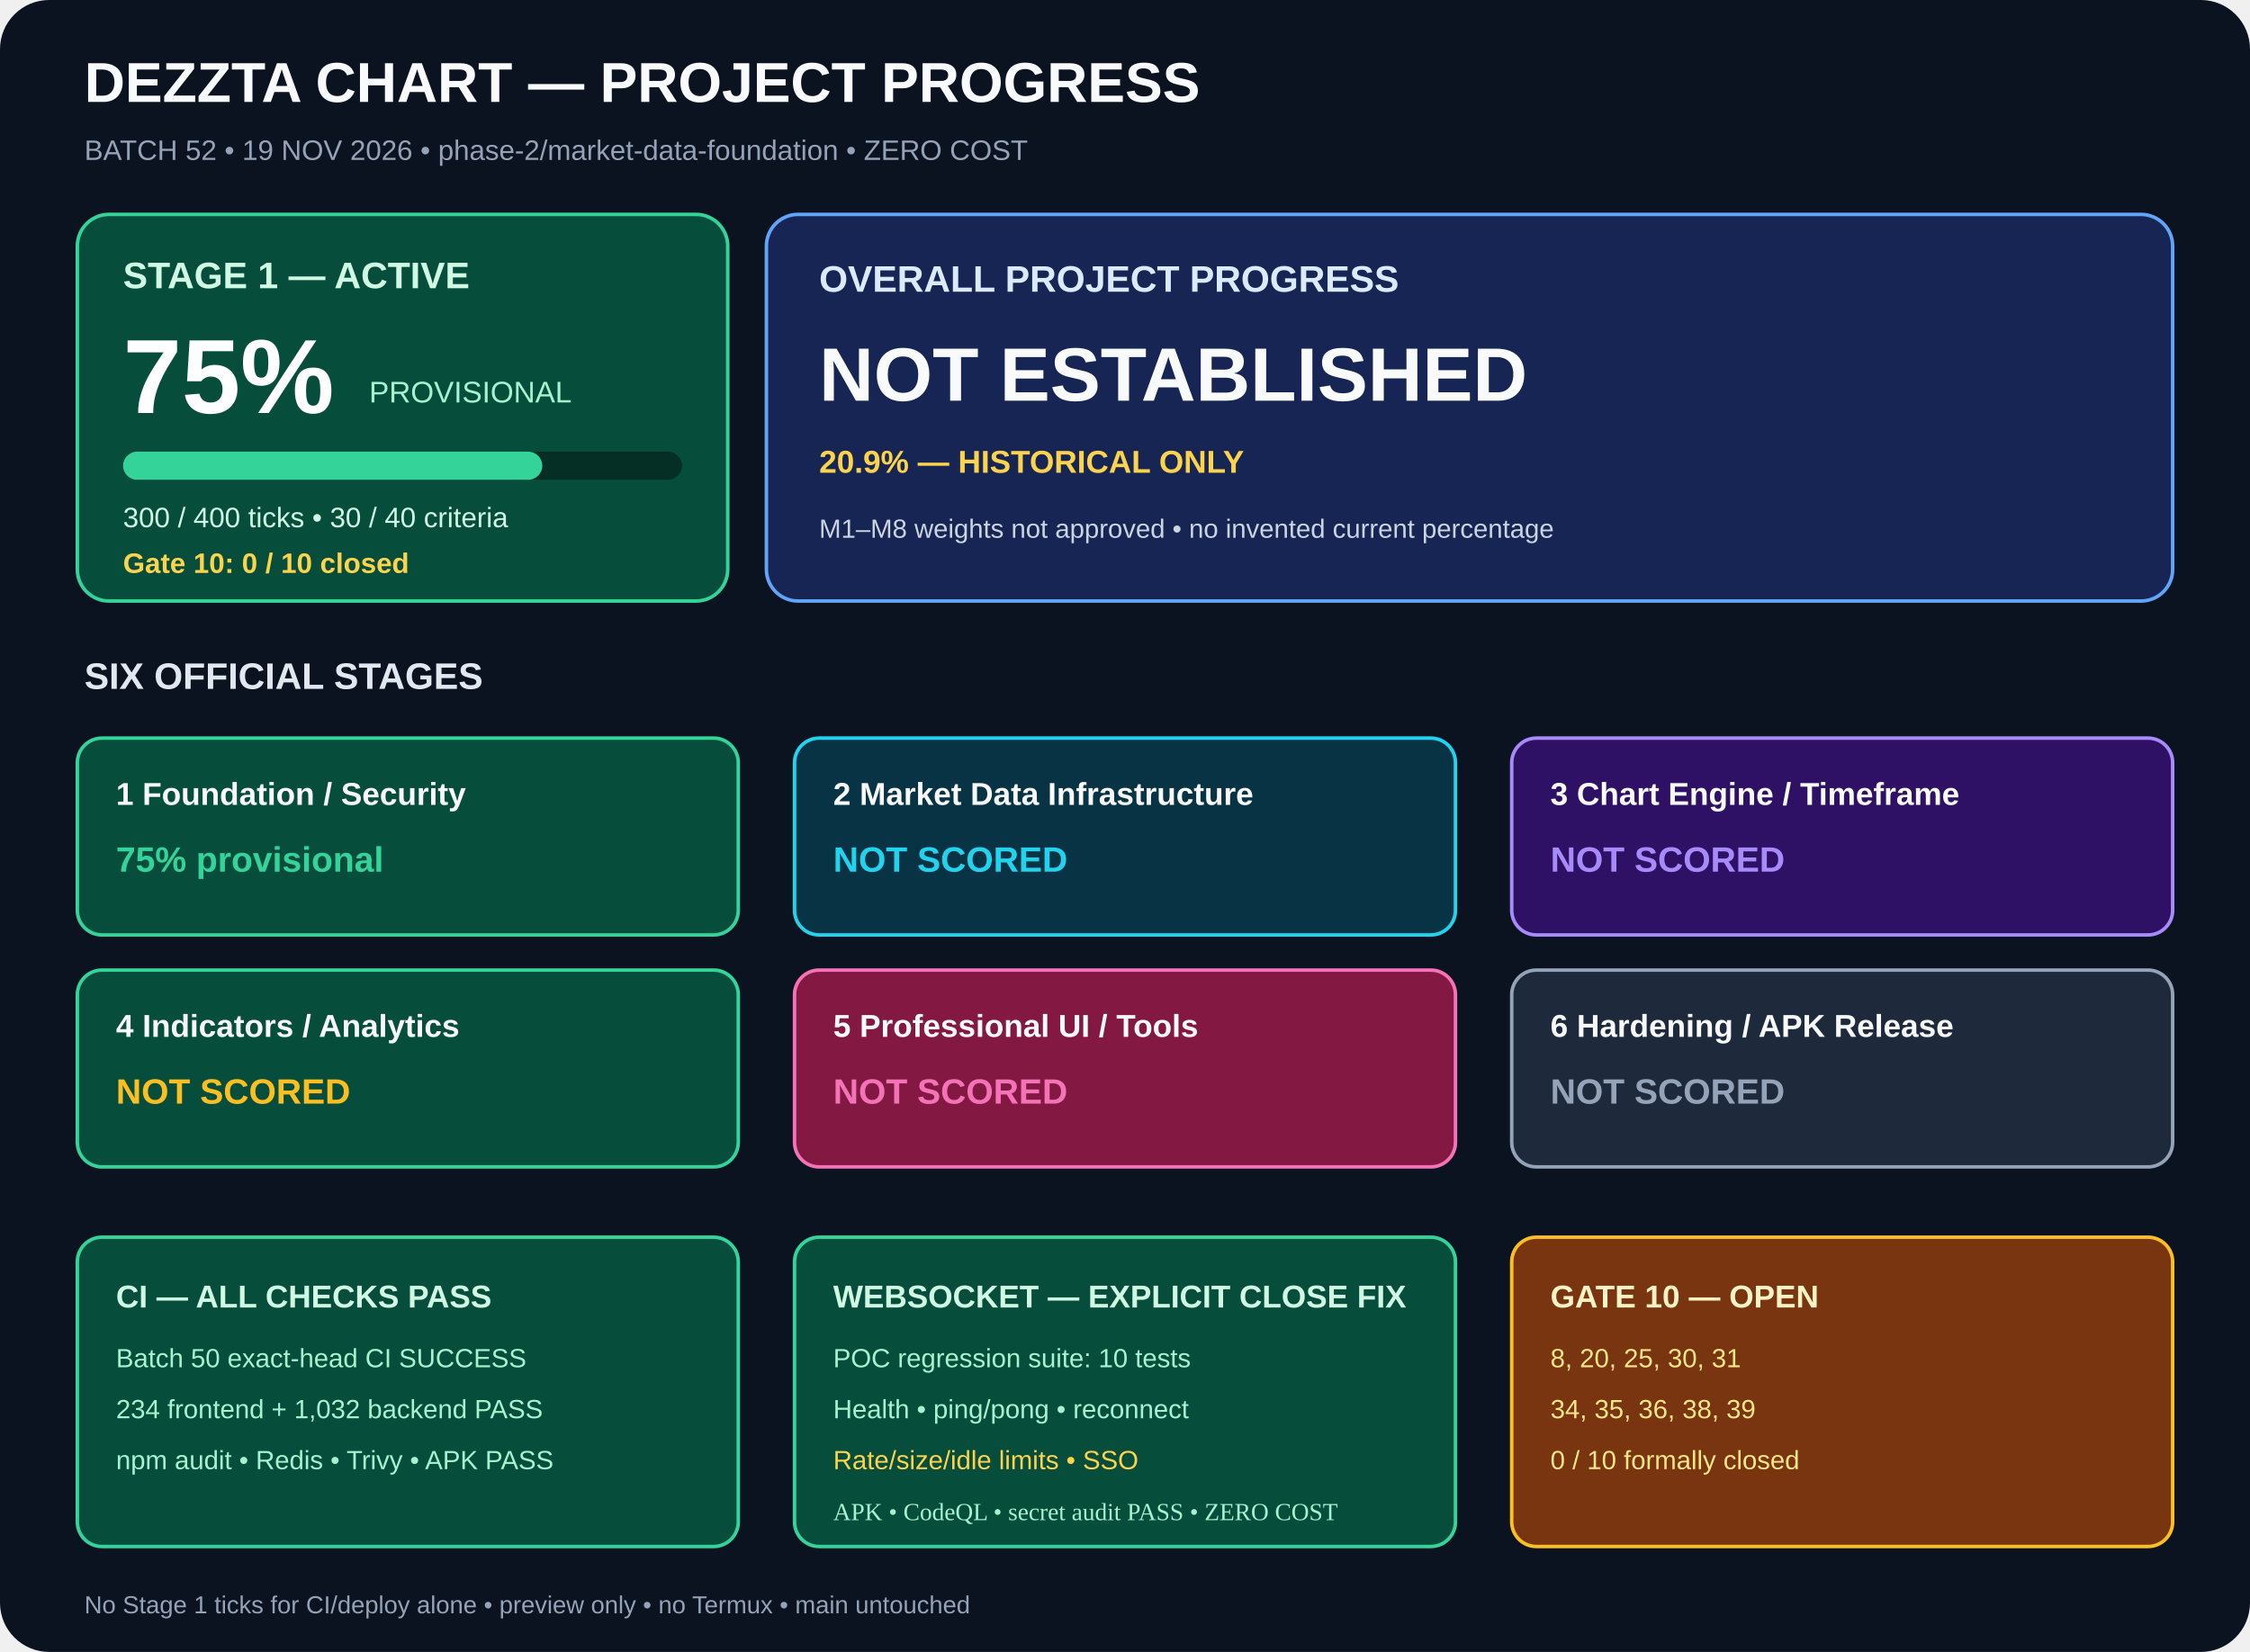
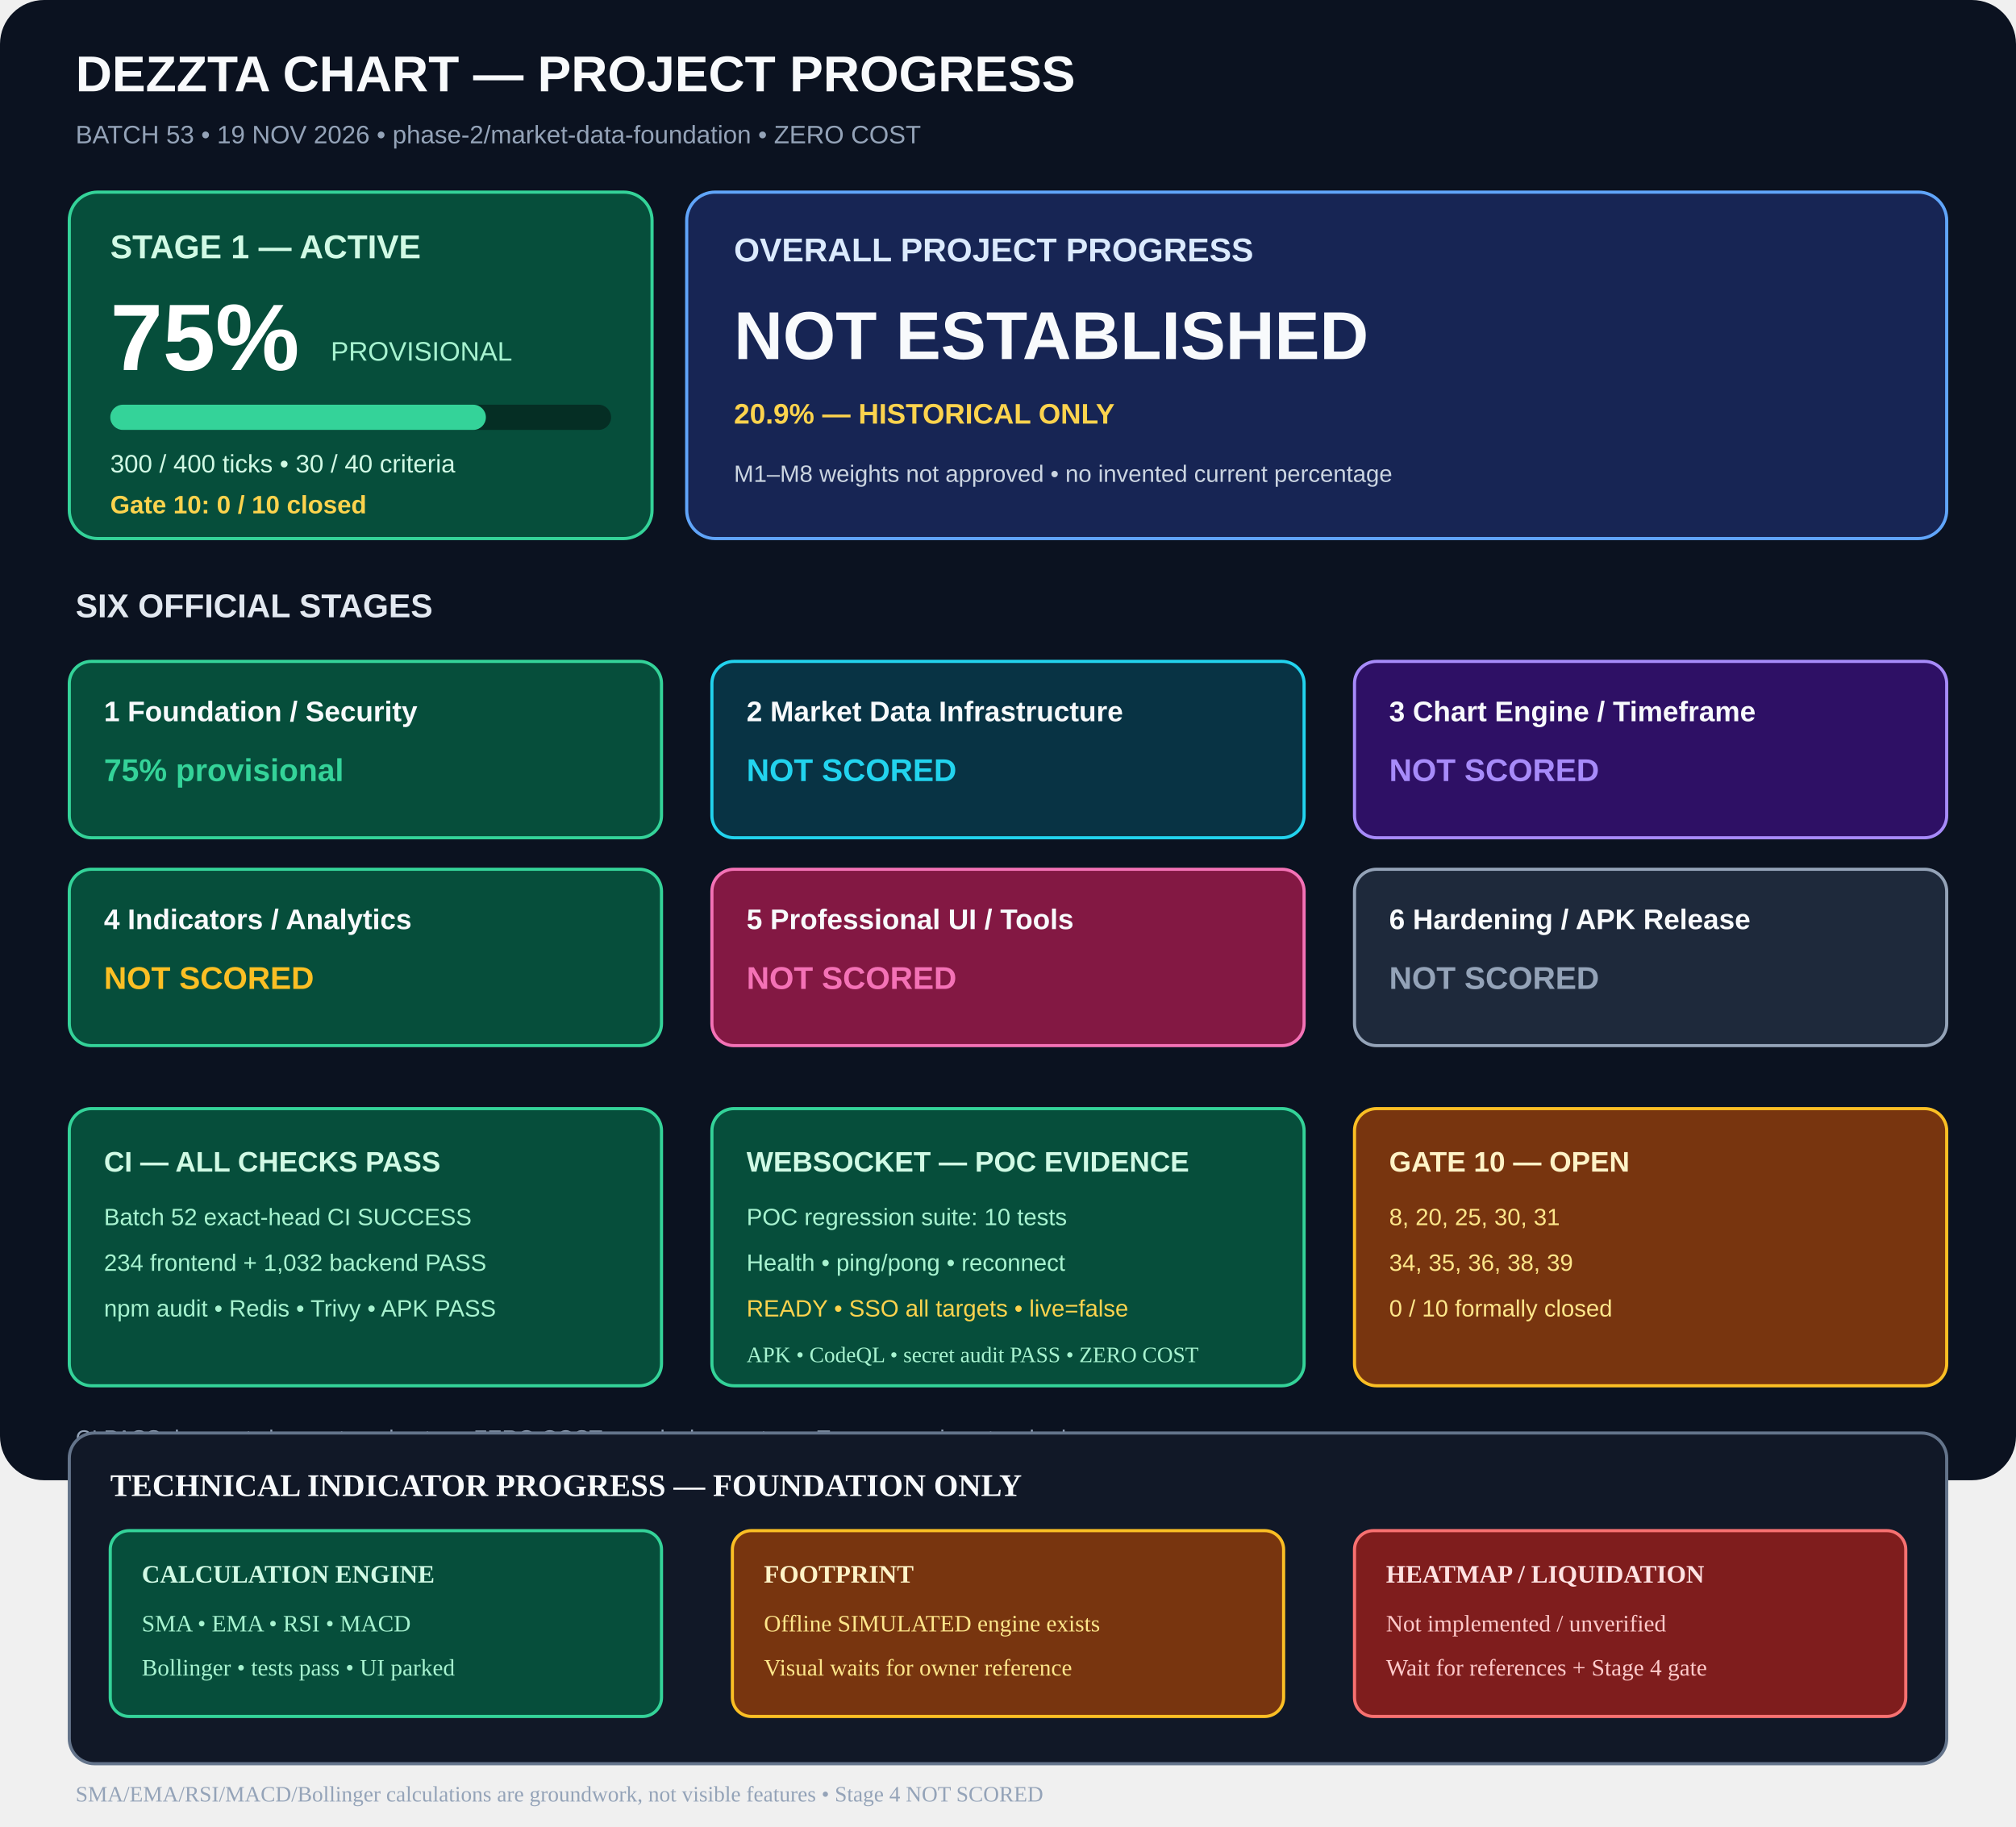
- <svg xmlns="http://www.w3.org/2000/svg" width="1280" height="940" viewBox="0 0 1280 940" role="img" aria-labelledby="title desc">
+ <svg xmlns="http://www.w3.org/2000/svg" width="1280" height="1160" viewBox="0 0 1280 1160" role="img" aria-labelledby="title desc">
  <rect width="1280" height="940" rx="28" fill="#0b1220" />
  <g font-family="Arial,sans-serif">
    <text x="48" y="58" fill="#f8fafc" font-size="32" font-weight="700">DEZZTA CHART — PROJECT PROGRESS</text>
-     <text x="48" y="91" fill="#94a3b8" font-size="16">BATCH 52 • 19 NOV 2026 • phase-2/market-data-foundation • ZERO COST</text>
+     <text x="48" y="91" fill="#94a3b8" font-size="16">BATCH 53 • 19 NOV 2026 • phase-2/market-data-foundation • ZERO COST</text>
    <rect x="44" y="122" width="370" height="220" rx="18" fill="#064e3b" stroke="#34d399" stroke-width="2" />
    <text x="70" y="164" fill="#d1fae5" font-size="21" font-weight="700">STAGE 1 — ACTIVE</text>
    <text x="70" y="235" fill="#fff" font-size="60" font-weight="700">75%</text>
    <text x="210" y="229" fill="#a7f3d0" font-size="17">PROVISIONAL</text>
    <rect x="70" y="257" width="318" height="16" rx="8" fill="#052e24" />
    <rect x="70" y="257" width="238.5" height="16" rx="8" fill="#34d399" />
    <text x="70" y="300" fill="#d1fae5" font-size="16">300 / 400 ticks • 30 / 40 criteria</text>
    <text x="70" y="326" fill="#fcd34d" font-size="16" font-weight="700">Gate 10: 0 / 10 closed</text>
    <rect x="436" y="122" width="800" height="220" rx="18" fill="#172554" stroke="#60a5fa" stroke-width="2" />
    <text x="466" y="166" fill="#dbeafe" font-size="21" font-weight="700">OVERALL PROJECT PROGRESS</text>
    <text x="466" y="228" fill="#f8fafc" font-size="43" font-weight="700">NOT ESTABLISHED</text>
    <text x="466" y="269" fill="#fcd34d" font-size="18" font-weight="700">20.9% — HISTORICAL ONLY</text>
    <text x="466" y="306" fill="#cbd5e1" font-size="15">M1–M8 weights not approved • no invented current percentage</text>
    <text x="48" y="392" fill="#e2e8f0" font-size="21" font-weight="700">SIX OFFICIAL STAGES</text>
    <rect x="44" y="420" width="376" height="112" rx="14" fill="#064e3b" stroke="#34d399" stroke-width="2" />
    <text x="66" y="458" fill="#f8fafc" font-size="18" font-weight="700">1  Foundation / Security</text>
    <text x="66" y="496" fill="#34d399" font-size="20" font-weight="700">75% provisional</text>
    <rect x="452" y="420" width="376" height="112" rx="14" fill="#083344" stroke="#22d3ee" stroke-width="2" />
    <text x="474" y="458" fill="#f8fafc" font-size="18" font-weight="700">2  Market Data Infrastructure</text>
    <text x="474" y="496" fill="#22d3ee" font-size="20" font-weight="700">NOT SCORED</text>
    <rect x="860" y="420" width="376" height="112" rx="14" fill="#2e1065" stroke="#a78bfa" stroke-width="2" />
    <text x="882" y="458" fill="#f8fafc" font-size="18" font-weight="700">3  Chart Engine / Timeframe</text>
    <text x="882" y="496" fill="#a78bfa" font-size="20" font-weight="700">NOT SCORED</text>
    <rect x="44" y="552" width="376" height="112" rx="14" fill="#064e3b" stroke="#34d399" stroke-width="2" />
    <text x="66" y="590" fill="#f8fafc" font-size="18" font-weight="700">4  Indicators / Analytics</text>
    <text x="66" y="628" fill="#fbbf24" font-size="20" font-weight="700">NOT SCORED</text>
    <rect x="452" y="552" width="376" height="112" rx="14" fill="#831843" stroke="#f472b6" stroke-width="2" />
    <text x="474" y="590" fill="#f8fafc" font-size="18" font-weight="700">5  Professional UI / Tools</text>
    <text x="474" y="628" fill="#f472b6" font-size="20" font-weight="700">NOT SCORED</text>
    <rect x="860" y="552" width="376" height="112" rx="14" fill="#1e293b" stroke="#94a3b8" stroke-width="2" />
    <text x="882" y="590" fill="#f8fafc" font-size="18" font-weight="700">6  Hardening / APK Release</text>
    <text x="882" y="628" fill="#94a3b8" font-size="20" font-weight="700">NOT SCORED</text>
    <rect x="44" y="704" width="376" height="176" rx="14" fill="#064e3b" stroke="#34d399" stroke-width="2" />
    <text x="66" y="744" fill="#d1fae5" font-size="18" font-weight="700">CI — ALL CHECKS PASS</text>
-     <text x="66" y="778" fill="#a7f3d0" font-size="15">Batch 50 exact-head CI SUCCESS</text>
+     <text x="66" y="778" fill="#a7f3d0" font-size="15">Batch 52 exact-head CI SUCCESS</text>
    <text x="66" y="807" fill="#a7f3d0" font-size="15">234 frontend + 1,032 backend PASS</text>
    <text x="66" y="836" fill="#a7f3d0" font-size="15">npm audit • Redis • Trivy • APK PASS</text>
    <rect x="452" y="704" width="376" height="176" rx="14" fill="#064e3b" stroke="#34d399" stroke-width="2" />
-     <text x="474" y="744" fill="#d1fae5" font-size="18" font-weight="700">WEBSOCKET — EXPLICIT CLOSE FIX</text>
+     <text x="474" y="744" fill="#d1fae5" font-size="18" font-weight="700">WEBSOCKET — POC EVIDENCE</text>
    <text x="474" y="778" fill="#a7f3d0" font-size="15">POC regression suite: 10 tests</text>
    <text x="474" y="807" fill="#a7f3d0" font-size="15">Health • ping/pong • reconnect</text>
-     <text x="474" y="836" fill="#fcd34d" font-size="15">Rate/size/idle limits • SSO</text>
+     <text x="474" y="836" fill="#fcd34d" font-size="15">READY • SSO all targets • live=false</text>
    <rect x="860" y="704" width="376" height="176" rx="14" fill="#78350f" stroke="#fbbf24" stroke-width="2" />
    <text x="882" y="744" fill="#fef3c7" font-size="18" font-weight="700">GATE 10 — OPEN</text>
    <text x="882" y="778" fill="#fde68a" font-size="15">8, 20, 25, 30, 31</text>
    <text x="882" y="807" fill="#fde68a" font-size="15">34, 35, 36, 38, 39</text>
    <text x="882" y="836" fill="#fde68a" font-size="15">0 / 10 formally closed</text>
-     <text x="48" y="918" fill="#94a3b8" font-size="14">No Stage 1 ticks for CI/deploy alone • preview only • no Termux • main untouched</text>
+     <text x="48" y="918" fill="#94a3b8" font-size="14">CI PASS does not close external gates • ZERO COST • no deployment • no Termux • main untouched</text>
  </g>
  <text x="474" y="865" fill="#a7f3d0" font-size="14">APK • CodeQL • secret audit PASS • ZERO COST</text>
+   <rect x="44" y="910" width="1192" height="210" rx="16" fill="#111827" stroke="#64748b" stroke-width="2" />
+   <text x="70" y="950" fill="#f8fafc" font-size="20" font-weight="700">TECHNICAL INDICATOR PROGRESS — FOUNDATION ONLY</text>
+   <rect x="70" y="972" width="350" height="118" rx="12" fill="#064e3b" stroke="#34d399" stroke-width="2" />
+   <text x="90" y="1005" fill="#d1fae5" font-size="16" font-weight="700">CALCULATION ENGINE</text>
+   <text x="90" y="1036" fill="#a7f3d0" font-size="15">SMA • EMA • RSI • MACD</text>
+   <text x="90" y="1064" fill="#a7f3d0" font-size="15">Bollinger • tests pass • UI parked</text>
+   <rect x="465" y="972" width="350" height="118" rx="12" fill="#78350f" stroke="#fbbf24" stroke-width="2" />
+   <text x="485" y="1005" fill="#fef3c7" font-size="16" font-weight="700">FOOTPRINT</text>
+   <text x="485" y="1036" fill="#fde68a" font-size="15">Offline SIMULATED engine exists</text>
+   <text x="485" y="1064" fill="#fde68a" font-size="15">Visual waits for owner reference</text>
+   <rect x="860" y="972" width="350" height="118" rx="12" fill="#7f1d1d" stroke="#f87171" stroke-width="2" />
+   <text x="880" y="1005" fill="#fee2e2" font-size="16" font-weight="700">HEATMAP / LIQUIDATION</text>
+   <text x="880" y="1036" fill="#fecaca" font-size="15">Not implemented / unverified</text>
+   <text x="880" y="1064" fill="#fecaca" font-size="15">Wait for references + Stage 4 gate</text>
+   <text x="48" y="1144" fill="#94a3b8" font-size="14">SMA/EMA/RSI/MACD/Bollinger calculations are groundwork, not visible features • Stage 4 NOT SCORED</text>
</svg>
